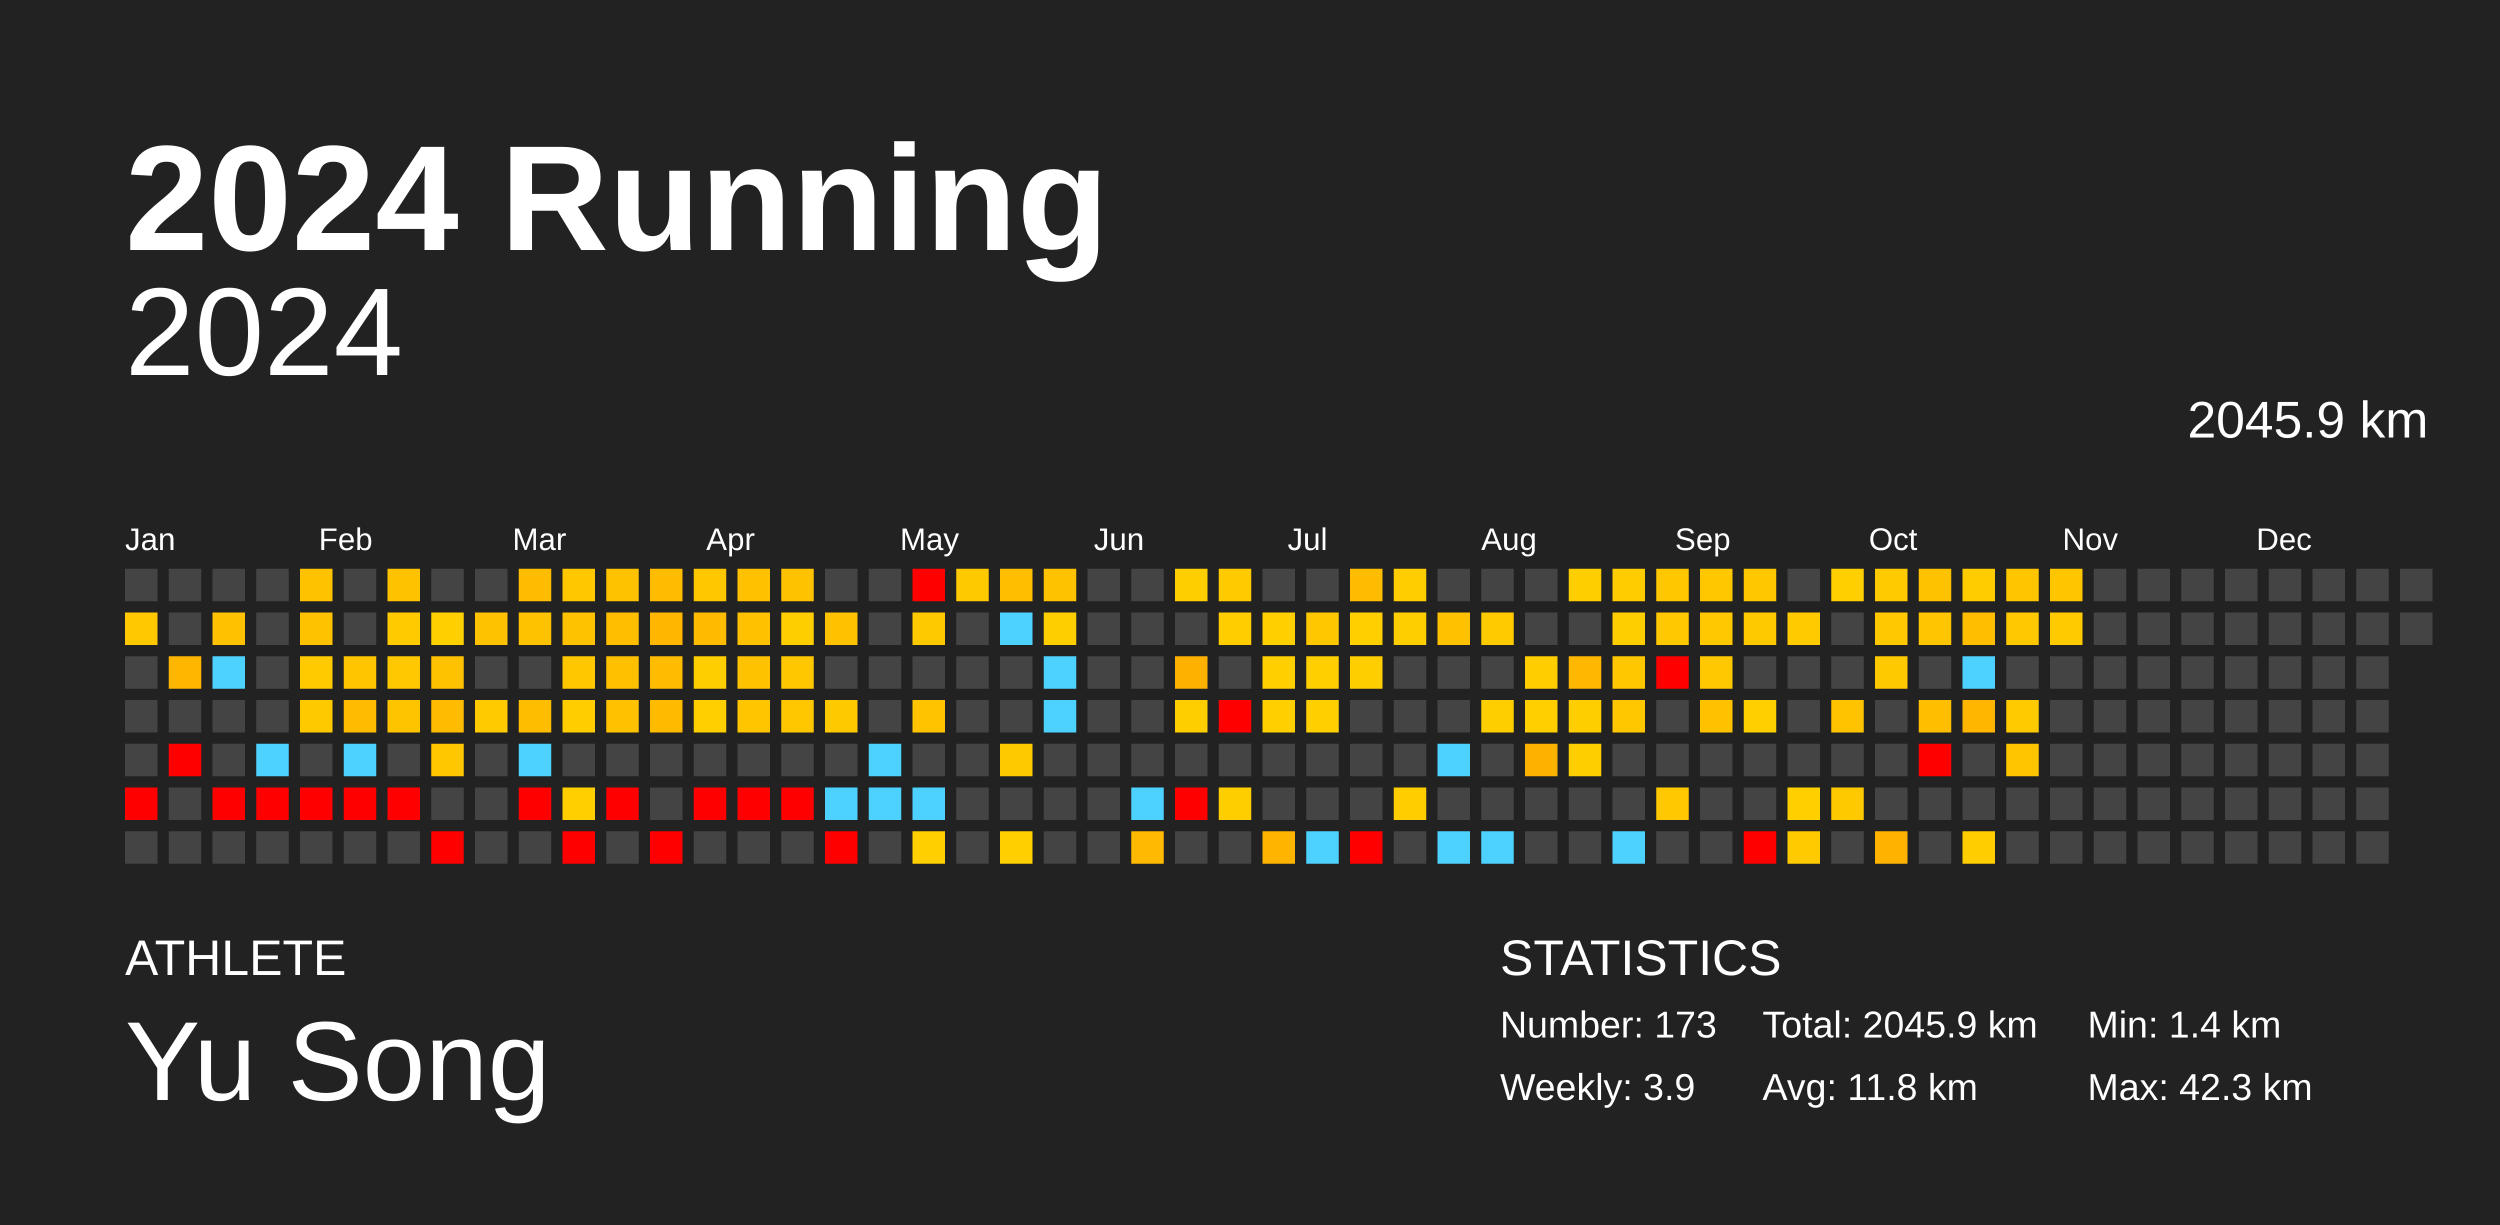
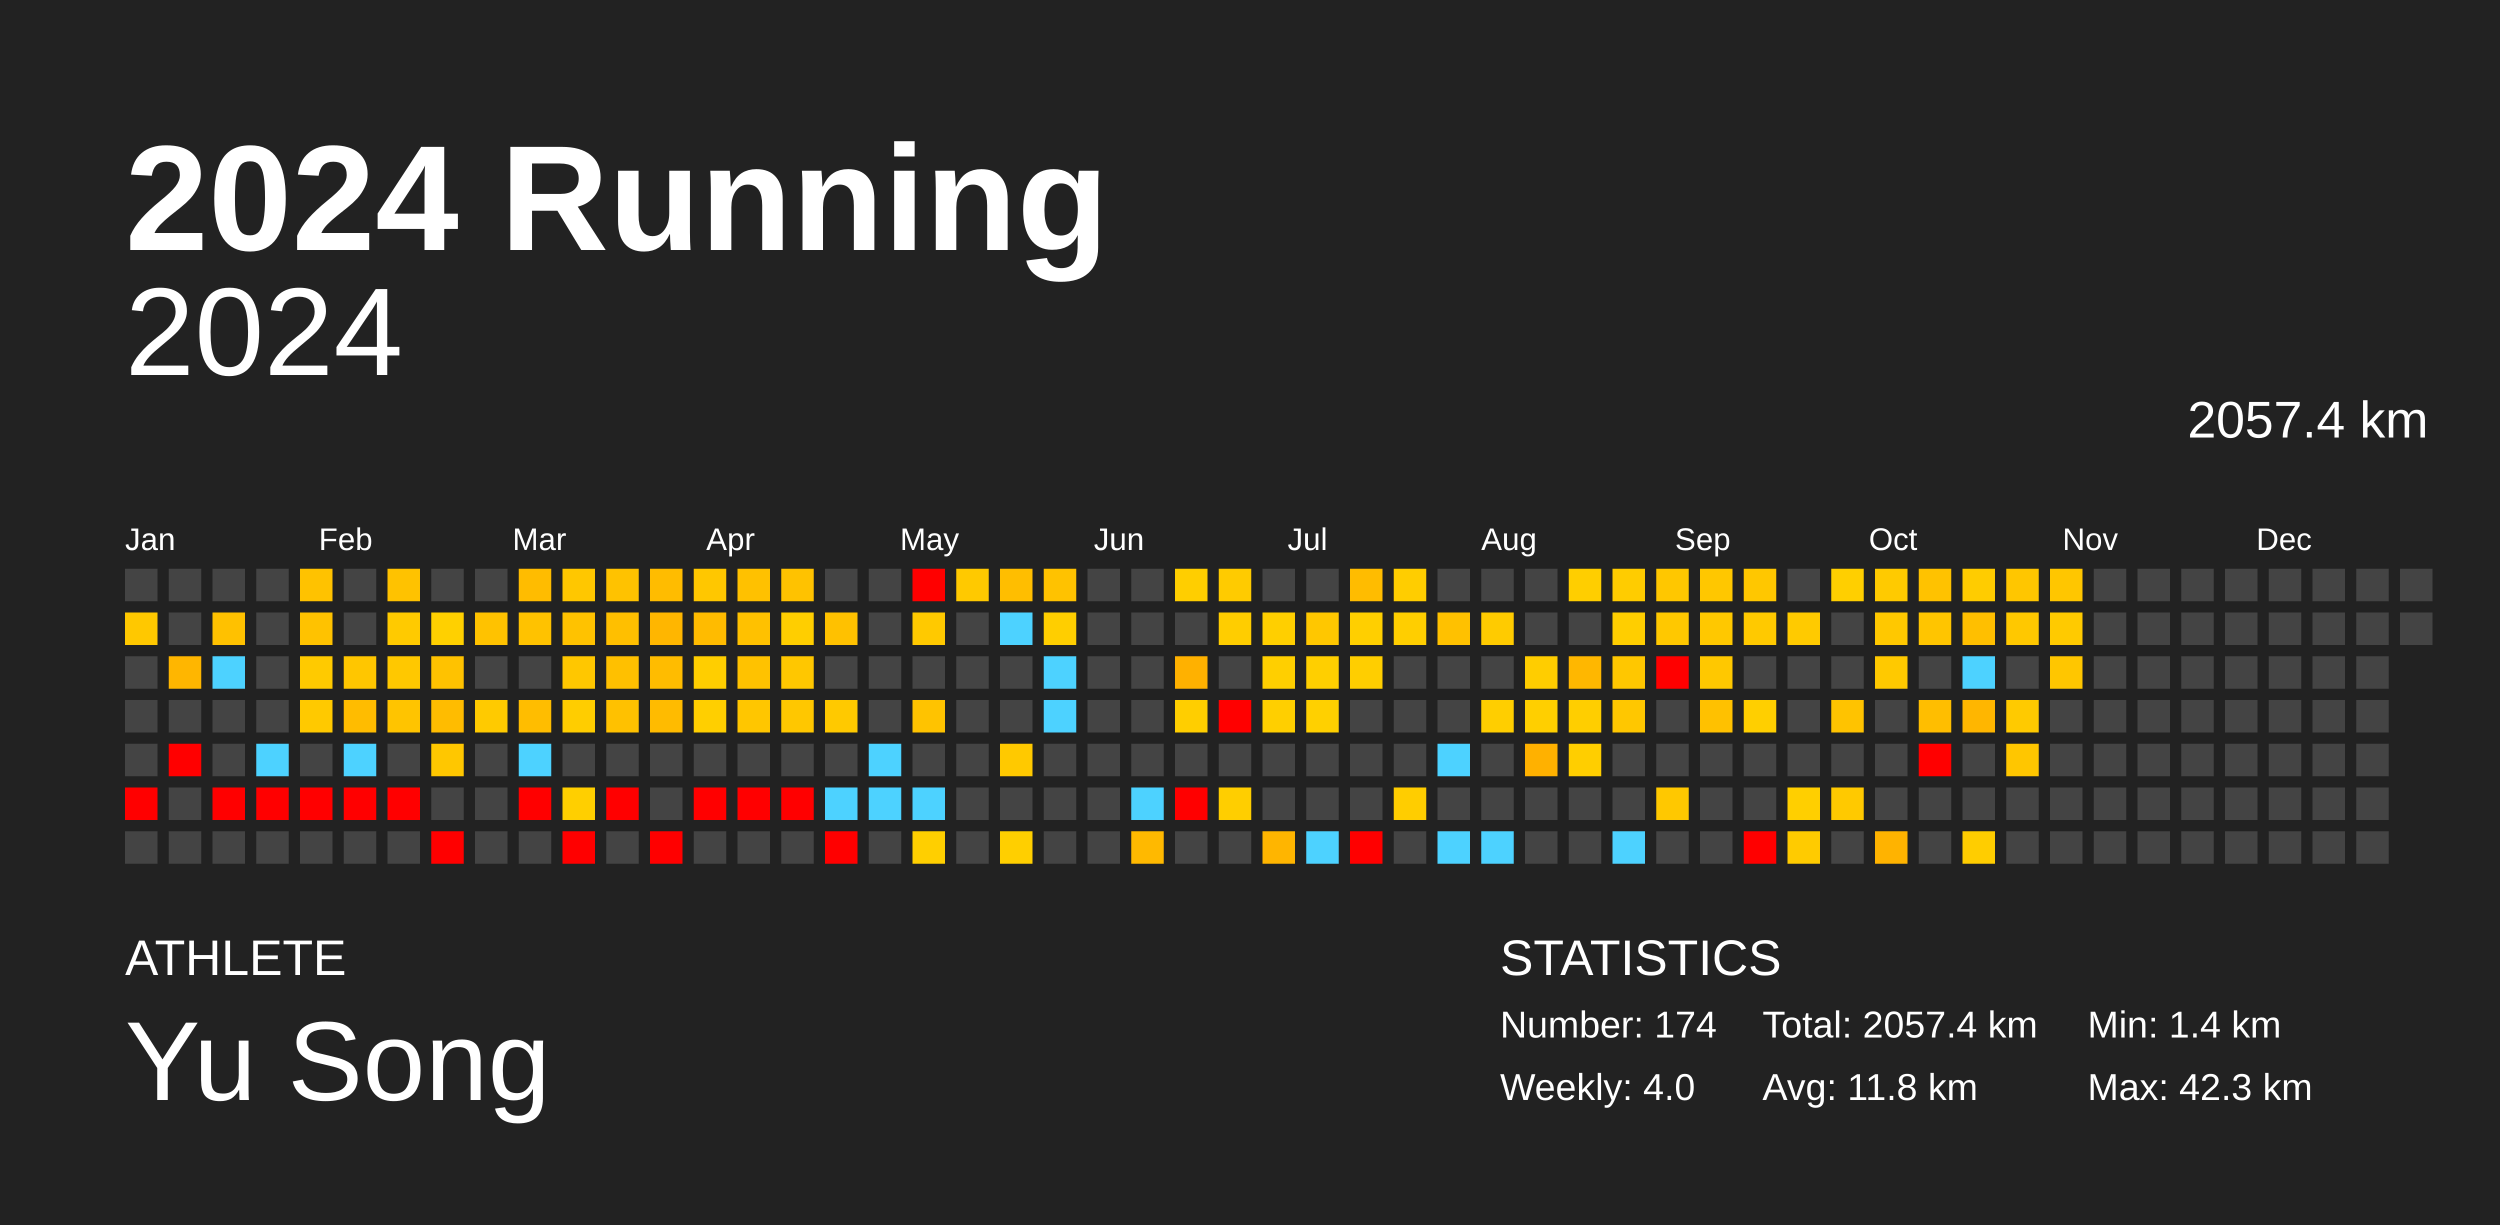
<svg xmlns="http://www.w3.org/2000/svg" baseProfile="full" height="98mm" version="1.1" viewBox="0,0,200,98" width="200mm">
  <defs />
  <rect fill="#222222" height="98" width="200" x="0" y="0" />
  <text fill="#FFFFFF" style="font-size:12px; font-family:Arial; font-weight:bold;" x="10" y="20">2024 Running</text>
  <text fill="#FFFFFF" style="font-size:4px; font-family:Arial" x="10" y="78">ATHLETE</text>
  <text fill="#FFFFFF" style="font-size:9px; font-family:Arial" x="10" y="88">Yu Song</text>
  <text fill="#FFFFFF" style="font-size:4px; font-family:Arial" x="120" y="78">STATISTICS</text>
-   <text fill="#FFFFFF" style="font-size:3px; font-family:Arial" x="120" y="83">Number: 173</text>
-   <text fill="#FFFFFF" style="font-size:3px; font-family:Arial" x="120" y="88">Weekly: 3.9</text>
-   <text fill="#FFFFFF" style="font-size:3px; font-family:Arial" x="141" y="83">Total: 2045.9 km</text>
+   <text fill="#FFFFFF" style="font-size:3px; font-family:Arial" x="120" y="83">Number: 174</text>
+   <text fill="#FFFFFF" style="font-size:3px; font-family:Arial" x="120" y="88">Weekly: 4.0</text>
+   <text fill="#FFFFFF" style="font-size:3px; font-family:Arial" x="141" y="83">Total: 2057.4 km</text>
  <text fill="#FFFFFF" style="font-size:3px; font-family:Arial" x="141" y="88">Avg: 11.8 km</text>
  <text fill="#FFFFFF" style="font-size:3px; font-family:Arial" x="167" y="83">Min: 1.4 km</text>
  <text fill="#FFFFFF" style="font-size:3px; font-family:Arial" x="167" y="88">Max: 42.3 km</text>
  <text alignment-baseline="hanging" fill="#FFFFFF" style="font-size:10.0px; font-family:Arial;" x="10" y="30">2024</text>
-   <text alignment-baseline="hanging" fill="#FFFFFF" style="font-size:4.125px; font-family:Arial;" x="175" y="35">2045.9 km</text>
+   <text alignment-baseline="hanging" fill="#FFFFFF" style="font-size:4.125px; font-family:Arial;" x="175" y="35">2057.4 km</text>
  <text fill="#FFFFFF" style="font-size:2.5px; font-family:Arial" x="10.0" y="44">Jan</text>
  <text fill="#FFFFFF" style="font-size:2.5px; font-family:Arial" x="25.5" y="44">Feb</text>
  <text fill="#FFFFFF" style="font-size:2.5px; font-family:Arial" x="41.0" y="44">Mar</text>
  <text fill="#FFFFFF" style="font-size:2.5px; font-family:Arial" x="56.5" y="44">Apr</text>
  <text fill="#FFFFFF" style="font-size:2.5px; font-family:Arial" x="72.0" y="44">May</text>
  <text fill="#FFFFFF" style="font-size:2.5px; font-family:Arial" x="87.5" y="44">Jun</text>
  <text fill="#FFFFFF" style="font-size:2.5px; font-family:Arial" x="103.0" y="44">Jul</text>
  <text fill="#FFFFFF" style="font-size:2.5px; font-family:Arial" x="118.5" y="44">Aug</text>
  <text fill="#FFFFFF" style="font-size:2.5px; font-family:Arial" x="134.0" y="44">Sep</text>
  <text fill="#FFFFFF" style="font-size:2.5px; font-family:Arial" x="149.5" y="44">Oct</text>
  <text fill="#FFFFFF" style="font-size:2.5px; font-family:Arial" x="165.0" y="44">Nov</text>
  <text fill="#FFFFFF" style="font-size:2.5px; font-family:Arial" x="180.5" y="44">Dec</text>
  <rect fill="#444444" height="2.6" width="2.6" x="10.0" y="45.5" />
  <rect fill="#ffc800" height="2.6" width="2.6" x="10.0" y="49.0" />
  <rect fill="#444444" height="2.6" width="2.6" x="10.0" y="52.5" />
  <rect fill="#444444" height="2.6" width="2.6" x="10.0" y="56.0" />
  <rect fill="#444444" height="2.6" width="2.6" x="10.0" y="59.5" />
  <rect fill="red" height="2.6" width="2.6" x="10.0" y="63.0" />
  <rect fill="#444444" height="2.6" width="2.6" x="10.0" y="66.5" />
  <rect fill="#444444" height="2.6" width="2.6" x="13.5" y="45.5" />
  <rect fill="#444444" height="2.6" width="2.6" x="13.5" y="49.0" />
  <rect fill="#ffb600" height="2.6" width="2.6" x="13.5" y="52.5" />
  <rect fill="#444444" height="2.6" width="2.6" x="13.5" y="56.0" />
  <rect fill="red" height="2.6" width="2.6" x="13.5" y="59.5" />
  <rect fill="#444444" height="2.6" width="2.6" x="13.5" y="63.0" />
  <rect fill="#444444" height="2.6" width="2.6" x="13.5" y="66.5" />
  <rect fill="#444444" height="2.6" width="2.6" x="17.0" y="45.5" />
  <rect fill="#ffc100" height="2.6" width="2.6" x="17.0" y="49.0" />
  <rect fill="#4dd2ff" height="2.6" width="2.6" x="17.0" y="52.5" />
  <rect fill="#444444" height="2.6" width="2.6" x="17.0" y="56.0" />
  <rect fill="#444444" height="2.6" width="2.6" x="17.0" y="59.5" />
  <rect fill="red" height="2.6" width="2.6" x="17.0" y="63.0" />
  <rect fill="#444444" height="2.6" width="2.6" x="17.0" y="66.5" />
  <rect fill="#444444" height="2.6" width="2.6" x="20.5" y="45.5" />
  <rect fill="#444444" height="2.6" width="2.6" x="20.5" y="49.0" />
  <rect fill="#444444" height="2.6" width="2.6" x="20.5" y="52.5" />
  <rect fill="#444444" height="2.6" width="2.6" x="20.5" y="56.0" />
  <rect fill="#4dd2ff" height="2.6" width="2.6" x="20.5" y="59.5" />
  <rect fill="red" height="2.6" width="2.6" x="20.5" y="63.0" />
  <rect fill="#444444" height="2.6" width="2.6" x="20.5" y="66.5" />
  <rect fill="#ffc200" height="2.6" width="2.6" x="24.0" y="45.5" />
  <rect fill="#ffc200" height="2.6" width="2.6" x="24.0" y="49.0" />
  <rect fill="#ffca00" height="2.6" width="2.6" x="24.0" y="52.5" />
  <rect fill="#ffc900" height="2.6" width="2.6" x="24.0" y="56.0" />
  <rect fill="#444444" height="2.6" width="2.6" x="24.0" y="59.5" />
  <rect fill="red" height="2.6" width="2.6" x="24.0" y="63.0" />
  <rect fill="#444444" height="2.6" width="2.6" x="24.0" y="66.5" />
  <rect fill="#444444" height="2.6" width="2.6" x="27.5" y="45.5" />
  <rect fill="#444444" height="2.6" width="2.6" x="27.5" y="49.0" />
  <rect fill="#ffc600" height="2.6" width="2.6" x="27.5" y="52.5" />
  <rect fill="#ffbc00" height="2.6" width="2.6" x="27.5" y="56.0" />
  <rect fill="#4dd2ff" height="2.6" width="2.6" x="27.5" y="59.5" />
  <rect fill="red" height="2.6" width="2.6" x="27.5" y="63.0" />
  <rect fill="#444444" height="2.6" width="2.6" x="27.5" y="66.5" />
  <rect fill="#ffc200" height="2.6" width="2.6" x="31.0" y="45.5" />
  <rect fill="#ffca00" height="2.6" width="2.6" x="31.0" y="49.0" />
  <rect fill="#ffc800" height="2.6" width="2.6" x="31.0" y="52.5" />
  <rect fill="#ffc400" height="2.6" width="2.6" x="31.0" y="56.0" />
  <rect fill="#444444" height="2.6" width="2.6" x="31.0" y="59.5" />
  <rect fill="red" height="2.6" width="2.6" x="31.0" y="63.0" />
  <rect fill="#444444" height="2.6" width="2.6" x="31.0" y="66.5" />
  <rect fill="#444444" height="2.6" width="2.6" x="34.5" y="45.5" />
  <rect fill="#ffd000" height="2.6" width="2.6" x="34.5" y="49.0" />
  <rect fill="#ffc200" height="2.6" width="2.6" x="34.5" y="52.5" />
  <rect fill="#ffbc00" height="2.6" width="2.6" x="34.5" y="56.0" />
  <rect fill="#ffc700" height="2.6" width="2.6" x="34.5" y="59.5" />
  <rect fill="#444444" height="2.6" width="2.6" x="34.5" y="63.0" />
  <rect fill="red" height="2.6" width="2.6" x="34.5" y="66.5" />
  <rect fill="#444444" height="2.6" width="2.6" x="38.0" y="45.5" />
  <rect fill="#ffc200" height="2.6" width="2.6" x="38.0" y="49.0" />
  <rect fill="#444444" height="2.6" width="2.6" x="38.0" y="52.5" />
  <rect fill="#ffca00" height="2.6" width="2.6" x="38.0" y="56.0" />
  <rect fill="#444444" height="2.6" width="2.6" x="38.0" y="59.5" />
  <rect fill="#444444" height="2.6" width="2.6" x="38.0" y="63.0" />
  <rect fill="#444444" height="2.6" width="2.6" x="38.0" y="66.5" />
  <rect fill="#ffbc00" height="2.6" width="2.6" x="41.5" y="45.5" />
  <rect fill="#ffc200" height="2.6" width="2.6" x="41.5" y="49.0" />
  <rect fill="#444444" height="2.6" width="2.6" x="41.5" y="52.5" />
  <rect fill="#ffbd00" height="2.6" width="2.6" x="41.5" y="56.0" />
  <rect fill="#4dd2ff" height="2.6" width="2.6" x="41.5" y="59.5" />
  <rect fill="red" height="2.6" width="2.6" x="41.5" y="63.0" />
  <rect fill="#444444" height="2.6" width="2.6" x="41.5" y="66.5" />
  <rect fill="#ffc700" height="2.6" width="2.6" x="45.0" y="45.5" />
  <rect fill="#ffc200" height="2.6" width="2.6" x="45.0" y="49.0" />
  <rect fill="#ffc700" height="2.6" width="2.6" x="45.0" y="52.5" />
  <rect fill="#ffcd00" height="2.6" width="2.6" x="45.0" y="56.0" />
  <rect fill="#444444" height="2.6" width="2.6" x="45.0" y="59.5" />
  <rect fill="#ffcf00" height="2.6" width="2.6" x="45.0" y="63.0" />
  <rect fill="red" height="2.6" width="2.6" x="45.0" y="66.5" />
  <rect fill="#ffc200" height="2.6" width="2.6" x="48.5" y="45.5" />
  <rect fill="#ffbf00" height="2.6" width="2.6" x="48.5" y="49.0" />
  <rect fill="#ffc000" height="2.6" width="2.6" x="48.5" y="52.5" />
  <rect fill="#ffc100" height="2.6" width="2.6" x="48.5" y="56.0" />
  <rect fill="#444444" height="2.6" width="2.6" x="48.5" y="59.5" />
  <rect fill="red" height="2.6" width="2.6" x="48.5" y="63.0" />
  <rect fill="#444444" height="2.6" width="2.6" x="48.5" y="66.5" />
  <rect fill="#ffbc00" height="2.6" width="2.6" x="52.0" y="45.5" />
  <rect fill="#ffb600" height="2.6" width="2.6" x="52.0" y="49.0" />
  <rect fill="#ffbc00" height="2.6" width="2.6" x="52.0" y="52.5" />
  <rect fill="#ffbb00" height="2.6" width="2.6" x="52.0" y="56.0" />
  <rect fill="#444444" height="2.6" width="2.6" x="52.0" y="59.5" />
  <rect fill="#444444" height="2.6" width="2.6" x="52.0" y="63.0" />
  <rect fill="red" height="2.6" width="2.6" x="52.0" y="66.5" />
  <rect fill="#ffc700" height="2.6" width="2.6" x="55.5" y="45.5" />
  <rect fill="#ffbb00" height="2.6" width="2.6" x="55.5" y="49.0" />
  <rect fill="#ffce00" height="2.6" width="2.6" x="55.5" y="52.5" />
  <rect fill="#ffcf00" height="2.6" width="2.6" x="55.5" y="56.0" />
  <rect fill="#444444" height="2.6" width="2.6" x="55.5" y="59.5" />
  <rect fill="red" height="2.6" width="2.6" x="55.5" y="63.0" />
  <rect fill="#444444" height="2.6" width="2.6" x="55.5" y="66.5" />
  <rect fill="#ffc100" height="2.6" width="2.6" x="59.0" y="45.5" />
  <rect fill="#ffc100" height="2.6" width="2.6" x="59.0" y="49.0" />
  <rect fill="#ffc200" height="2.6" width="2.6" x="59.0" y="52.5" />
  <rect fill="#ffc600" height="2.6" width="2.6" x="59.0" y="56.0" />
  <rect fill="#444444" height="2.6" width="2.6" x="59.0" y="59.5" />
  <rect fill="red" height="2.6" width="2.6" x="59.0" y="63.0" />
  <rect fill="#444444" height="2.6" width="2.6" x="59.0" y="66.5" />
  <rect fill="#ffc200" height="2.6" width="2.6" x="62.5" y="45.5" />
  <rect fill="#ffce00" height="2.6" width="2.6" x="62.5" y="49.0" />
  <rect fill="#ffc700" height="2.6" width="2.6" x="62.5" y="52.5" />
  <rect fill="#ffc700" height="2.6" width="2.6" x="62.5" y="56.0" />
  <rect fill="#444444" height="2.6" width="2.6" x="62.5" y="59.5" />
  <rect fill="red" height="2.6" width="2.6" x="62.5" y="63.0" />
  <rect fill="#444444" height="2.6" width="2.6" x="62.5" y="66.5" />
  <rect fill="#444444" height="2.6" width="2.6" x="66.0" y="45.5" />
  <rect fill="#ffc100" height="2.6" width="2.6" x="66.0" y="49.0" />
  <rect fill="#444444" height="2.6" width="2.6" x="66.0" y="52.5" />
  <rect fill="#ffc900" height="2.6" width="2.6" x="66.0" y="56.0" />
  <rect fill="#444444" height="2.6" width="2.6" x="66.0" y="59.5" />
  <rect fill="#4dd2ff" height="2.6" width="2.6" x="66.0" y="63.0" />
  <rect fill="red" height="2.6" width="2.6" x="66.0" y="66.5" />
  <rect fill="#444444" height="2.6" width="2.6" x="69.5" y="45.5" />
  <rect fill="#444444" height="2.6" width="2.6" x="69.5" y="49.0" />
  <rect fill="#444444" height="2.6" width="2.6" x="69.5" y="52.5" />
  <rect fill="#444444" height="2.6" width="2.6" x="69.5" y="56.0" />
  <rect fill="#4dd2ff" height="2.6" width="2.6" x="69.5" y="59.5" />
  <rect fill="#4dd2ff" height="2.6" width="2.6" x="69.5" y="63.0" />
  <rect fill="#444444" height="2.6" width="2.6" x="69.5" y="66.5" />
  <rect fill="red" height="2.6" width="2.6" x="73.0" y="45.5" />
  <rect fill="#ffc900" height="2.6" width="2.6" x="73.0" y="49.0" />
  <rect fill="#444444" height="2.6" width="2.6" x="73.0" y="52.5" />
  <rect fill="#ffc300" height="2.6" width="2.6" x="73.0" y="56.0" />
  <rect fill="#444444" height="2.6" width="2.6" x="73.0" y="59.5" />
  <rect fill="#4dd2ff" height="2.6" width="2.6" x="73.0" y="63.0" />
  <rect fill="#ffcf00" height="2.6" width="2.6" x="73.0" y="66.5" />
  <rect fill="#ffc900" height="2.6" width="2.6" x="76.5" y="45.5" />
  <rect fill="#444444" height="2.6" width="2.6" x="76.5" y="49.0" />
  <rect fill="#444444" height="2.6" width="2.6" x="76.5" y="52.5" />
  <rect fill="#444444" height="2.6" width="2.6" x="76.5" y="56.0" />
  <rect fill="#444444" height="2.6" width="2.6" x="76.5" y="59.5" />
  <rect fill="#444444" height="2.6" width="2.6" x="76.5" y="63.0" />
  <rect fill="#444444" height="2.6" width="2.6" x="76.5" y="66.5" />
  <rect fill="#ffbe00" height="2.6" width="2.6" x="80.0" y="45.5" />
  <rect fill="#4dd2ff" height="2.6" width="2.6" x="80.0" y="49.0" />
  <rect fill="#444444" height="2.6" width="2.6" x="80.0" y="52.5" />
  <rect fill="#444444" height="2.6" width="2.6" x="80.0" y="56.0" />
  <rect fill="#ffc900" height="2.6" width="2.6" x="80.0" y="59.5" />
  <rect fill="#444444" height="2.6" width="2.6" x="80.0" y="63.0" />
  <rect fill="#ffcf00" height="2.6" width="2.6" x="80.0" y="66.5" />
  <rect fill="#ffc200" height="2.6" width="2.6" x="83.5" y="45.5" />
  <rect fill="#ffce00" height="2.6" width="2.6" x="83.5" y="49.0" />
  <rect fill="#4dd2ff" height="2.6" width="2.6" x="83.5" y="52.5" />
  <rect fill="#4dd2ff" height="2.6" width="2.6" x="83.5" y="56.0" />
  <rect fill="#444444" height="2.6" width="2.6" x="83.5" y="59.5" />
  <rect fill="#444444" height="2.6" width="2.6" x="83.5" y="63.0" />
  <rect fill="#444444" height="2.6" width="2.6" x="83.5" y="66.5" />
  <rect fill="#444444" height="2.6" width="2.6" x="87.0" y="45.5" />
  <rect fill="#444444" height="2.6" width="2.6" x="87.0" y="49.0" />
  <rect fill="#444444" height="2.6" width="2.6" x="87.0" y="52.5" />
  <rect fill="#444444" height="2.6" width="2.6" x="87.0" y="56.0" />
  <rect fill="#444444" height="2.6" width="2.6" x="87.0" y="59.5" />
  <rect fill="#444444" height="2.6" width="2.6" x="87.0" y="63.0" />
  <rect fill="#444444" height="2.6" width="2.6" x="87.0" y="66.5" />
  <rect fill="#444444" height="2.6" width="2.6" x="90.5" y="45.5" />
  <rect fill="#444444" height="2.6" width="2.6" x="90.5" y="49.0" />
  <rect fill="#444444" height="2.6" width="2.6" x="90.5" y="52.5" />
  <rect fill="#444444" height="2.6" width="2.6" x="90.5" y="56.0" />
  <rect fill="#444444" height="2.6" width="2.6" x="90.5" y="59.5" />
  <rect fill="#4dd2ff" height="2.6" width="2.6" x="90.5" y="63.0" />
  <rect fill="#ffb900" height="2.6" width="2.6" x="90.5" y="66.5" />
  <rect fill="#ffce00" height="2.6" width="2.6" x="94.0" y="45.5" />
  <rect fill="#444444" height="2.6" width="2.6" x="94.0" y="49.0" />
  <rect fill="#ffb100" height="2.6" width="2.6" x="94.0" y="52.5" />
  <rect fill="#ffce00" height="2.6" width="2.6" x="94.0" y="56.0" />
  <rect fill="#444444" height="2.6" width="2.6" x="94.0" y="59.5" />
  <rect fill="red" height="2.6" width="2.6" x="94.0" y="63.0" />
  <rect fill="#444444" height="2.6" width="2.6" x="94.0" y="66.5" />
  <rect fill="#ffcb00" height="2.6" width="2.6" x="97.5" y="45.5" />
  <rect fill="#ffcd00" height="2.6" width="2.6" x="97.5" y="49.0" />
  <rect fill="#444444" height="2.6" width="2.6" x="97.5" y="52.5" />
  <rect fill="red" height="2.6" width="2.6" x="97.5" y="56.0" />
  <rect fill="#444444" height="2.6" width="2.6" x="97.5" y="59.5" />
  <rect fill="#ffce00" height="2.6" width="2.6" x="97.5" y="63.0" />
  <rect fill="#444444" height="2.6" width="2.6" x="97.5" y="66.5" />
  <rect fill="#444444" height="2.6" width="2.6" x="101.0" y="45.5" />
  <rect fill="#ffcf00" height="2.6" width="2.6" x="101.0" y="49.0" />
  <rect fill="#ffcf00" height="2.6" width="2.6" x="101.0" y="52.5" />
  <rect fill="#ffcf00" height="2.6" width="2.6" x="101.0" y="56.0" />
  <rect fill="#444444" height="2.6" width="2.6" x="101.0" y="59.5" />
  <rect fill="#444444" height="2.6" width="2.6" x="101.0" y="63.0" />
  <rect fill="#ffb500" height="2.6" width="2.6" x="101.0" y="66.5" />
  <rect fill="#444444" height="2.6" width="2.6" x="104.5" y="45.5" />
  <rect fill="#ffc700" height="2.6" width="2.6" x="104.5" y="49.0" />
  <rect fill="#ffcf00" height="2.6" width="2.6" x="104.5" y="52.5" />
  <rect fill="#ffd000" height="2.6" width="2.6" x="104.5" y="56.0" />
  <rect fill="#444444" height="2.6" width="2.6" x="104.5" y="59.5" />
  <rect fill="#444444" height="2.6" width="2.6" x="104.5" y="63.0" />
  <rect fill="#4dd2ff" height="2.6" width="2.6" x="104.5" y="66.5" />
  <rect fill="#ffbc00" height="2.6" width="2.6" x="108.0" y="45.5" />
  <rect fill="#ffcf00" height="2.6" width="2.6" x="108.0" y="49.0" />
  <rect fill="#ffce00" height="2.6" width="2.6" x="108.0" y="52.5" />
  <rect fill="#444444" height="2.6" width="2.6" x="108.0" y="56.0" />
  <rect fill="#444444" height="2.6" width="2.6" x="108.0" y="59.5" />
  <rect fill="#444444" height="2.6" width="2.6" x="108.0" y="63.0" />
  <rect fill="red" height="2.6" width="2.6" x="108.0" y="66.5" />
  <rect fill="#ffcd00" height="2.6" width="2.6" x="111.5" y="45.5" />
  <rect fill="#ffce00" height="2.6" width="2.6" x="111.5" y="49.0" />
  <rect fill="#444444" height="2.6" width="2.6" x="111.5" y="52.5" />
  <rect fill="#444444" height="2.6" width="2.6" x="111.5" y="56.0" />
  <rect fill="#444444" height="2.6" width="2.6" x="111.5" y="59.5" />
  <rect fill="#ffcd00" height="2.6" width="2.6" x="111.5" y="63.0" />
  <rect fill="#444444" height="2.6" width="2.6" x="111.5" y="66.5" />
  <rect fill="#444444" height="2.6" width="2.6" x="115.0" y="45.5" />
  <rect fill="#ffc100" height="2.6" width="2.6" x="115.0" y="49.0" />
  <rect fill="#444444" height="2.6" width="2.6" x="115.0" y="52.5" />
  <rect fill="#444444" height="2.6" width="2.6" x="115.0" y="56.0" />
  <rect fill="#4dd2ff" height="2.6" width="2.6" x="115.0" y="59.5" />
  <rect fill="#444444" height="2.6" width="2.6" x="115.0" y="63.0" />
  <rect fill="#4dd2ff" height="2.6" width="2.6" x="115.0" y="66.5" />
  <rect fill="#444444" height="2.6" width="2.6" x="118.5" y="45.5" />
  <rect fill="#ffcb00" height="2.6" width="2.6" x="118.5" y="49.0" />
  <rect fill="#444444" height="2.6" width="2.6" x="118.5" y="52.5" />
  <rect fill="#ffce00" height="2.6" width="2.6" x="118.5" y="56.0" />
  <rect fill="#444444" height="2.6" width="2.6" x="118.5" y="59.5" />
  <rect fill="#444444" height="2.6" width="2.6" x="118.5" y="63.0" />
  <rect fill="#4dd2ff" height="2.6" width="2.6" x="118.5" y="66.5" />
  <rect fill="#444444" height="2.6" width="2.6" x="122.0" y="45.5" />
  <rect fill="#444444" height="2.6" width="2.6" x="122.0" y="49.0" />
  <rect fill="#ffcd00" height="2.6" width="2.6" x="122.0" y="52.5" />
  <rect fill="#ffcf00" height="2.6" width="2.6" x="122.0" y="56.0" />
  <rect fill="#ffb100" height="2.6" width="2.6" x="122.0" y="59.5" />
  <rect fill="#444444" height="2.6" width="2.6" x="122.0" y="63.0" />
  <rect fill="#444444" height="2.6" width="2.6" x="122.0" y="66.5" />
  <rect fill="#ffce00" height="2.6" width="2.6" x="125.5" y="45.5" />
  <rect fill="#444444" height="2.6" width="2.6" x="125.5" y="49.0" />
  <rect fill="#ffb700" height="2.6" width="2.6" x="125.5" y="52.5" />
  <rect fill="#ffce00" height="2.6" width="2.6" x="125.5" y="56.0" />
  <rect fill="#ffce00" height="2.6" width="2.6" x="125.5" y="59.5" />
  <rect fill="#444444" height="2.6" width="2.6" x="125.5" y="63.0" />
  <rect fill="#444444" height="2.6" width="2.6" x="125.5" y="66.5" />
  <rect fill="#ffcc00" height="2.6" width="2.6" x="129.0" y="45.5" />
  <rect fill="#ffce00" height="2.6" width="2.6" x="129.0" y="49.0" />
  <rect fill="#ffc700" height="2.6" width="2.6" x="129.0" y="52.5" />
  <rect fill="#ffc700" height="2.6" width="2.6" x="129.0" y="56.0" />
  <rect fill="#444444" height="2.6" width="2.6" x="129.0" y="59.5" />
  <rect fill="#444444" height="2.6" width="2.6" x="129.0" y="63.0" />
  <rect fill="#4dd2ff" height="2.6" width="2.6" x="129.0" y="66.5" />
  <rect fill="#ffc700" height="2.6" width="2.6" x="132.5" y="45.5" />
  <rect fill="#ffc800" height="2.6" width="2.6" x="132.5" y="49.0" />
  <rect fill="red" height="2.6" width="2.6" x="132.5" y="52.5" />
  <rect fill="#444444" height="2.6" width="2.6" x="132.5" y="56.0" />
  <rect fill="#444444" height="2.6" width="2.6" x="132.5" y="59.5" />
  <rect fill="#ffc800" height="2.6" width="2.6" x="132.5" y="63.0" />
  <rect fill="#444444" height="2.6" width="2.6" x="132.5" y="66.5" />
  <rect fill="#ffc700" height="2.6" width="2.6" x="136.0" y="45.5" />
  <rect fill="#ffc800" height="2.6" width="2.6" x="136.0" y="49.0" />
  <rect fill="#ffc800" height="2.6" width="2.6" x="136.0" y="52.5" />
  <rect fill="#ffc100" height="2.6" width="2.6" x="136.0" y="56.0" />
  <rect fill="#444444" height="2.6" width="2.6" x="136.0" y="59.5" />
  <rect fill="#444444" height="2.6" width="2.6" x="136.0" y="63.0" />
  <rect fill="#444444" height="2.6" width="2.6" x="136.0" y="66.5" />
  <rect fill="#ffc700" height="2.6" width="2.6" x="139.5" y="45.5" />
  <rect fill="#ffc900" height="2.6" width="2.6" x="139.5" y="49.0" />
  <rect fill="#444444" height="2.6" width="2.6" x="139.5" y="52.5" />
  <rect fill="#ffcf00" height="2.6" width="2.6" x="139.5" y="56.0" />
  <rect fill="#444444" height="2.6" width="2.6" x="139.5" y="59.5" />
  <rect fill="#444444" height="2.6" width="2.6" x="139.5" y="63.0" />
  <rect fill="red" height="2.6" width="2.6" x="139.5" y="66.5" />
  <rect fill="#444444" height="2.6" width="2.6" x="143.0" y="45.5" />
  <rect fill="#ffca00" height="2.6" width="2.6" x="143.0" y="49.0" />
  <rect fill="#444444" height="2.6" width="2.6" x="143.0" y="52.5" />
  <rect fill="#444444" height="2.6" width="2.6" x="143.0" y="56.0" />
  <rect fill="#444444" height="2.6" width="2.6" x="143.0" y="59.5" />
  <rect fill="#ffcf00" height="2.6" width="2.6" x="143.0" y="63.0" />
  <rect fill="#ffcb00" height="2.6" width="2.6" x="143.0" y="66.5" />
  <rect fill="#ffcf00" height="2.6" width="2.6" x="146.5" y="45.5" />
  <rect fill="#444444" height="2.6" width="2.6" x="146.5" y="49.0" />
  <rect fill="#444444" height="2.6" width="2.6" x="146.5" y="52.5" />
  <rect fill="#ffc300" height="2.6" width="2.6" x="146.5" y="56.0" />
  <rect fill="#444444" height="2.6" width="2.6" x="146.5" y="59.5" />
  <rect fill="#ffc900" height="2.6" width="2.6" x="146.5" y="63.0" />
  <rect fill="#444444" height="2.6" width="2.6" x="146.5" y="66.5" />
  <rect fill="#ffca00" height="2.6" width="2.6" x="150.0" y="45.5" />
  <rect fill="#ffc800" height="2.6" width="2.6" x="150.0" y="49.0" />
  <rect fill="#ffc900" height="2.6" width="2.6" x="150.0" y="52.5" />
  <rect fill="#444444" height="2.6" width="2.6" x="150.0" y="56.0" />
  <rect fill="#444444" height="2.6" width="2.6" x="150.0" y="59.5" />
  <rect fill="#444444" height="2.6" width="2.6" x="150.0" y="63.0" />
  <rect fill="#ffb300" height="2.6" width="2.6" x="150.0" y="66.5" />
  <rect fill="#ffc200" height="2.6" width="2.6" x="153.5" y="45.5" />
  <rect fill="#ffc500" height="2.6" width="2.6" x="153.5" y="49.0" />
  <rect fill="#444444" height="2.6" width="2.6" x="153.5" y="52.5" />
  <rect fill="#ffbe00" height="2.6" width="2.6" x="153.5" y="56.0" />
  <rect fill="red" height="2.6" width="2.6" x="153.5" y="59.5" />
  <rect fill="#444444" height="2.6" width="2.6" x="153.5" y="63.0" />
  <rect fill="#444444" height="2.6" width="2.6" x="153.5" y="66.5" />
  <rect fill="#ffcc00" height="2.6" width="2.6" x="157.0" y="45.5" />
  <rect fill="#ffbf00" height="2.6" width="2.6" x="157.0" y="49.0" />
  <rect fill="#4dd2ff" height="2.6" width="2.6" x="157.0" y="52.5" />
  <rect fill="#ffb600" height="2.6" width="2.6" x="157.0" y="56.0" />
  <rect fill="#444444" height="2.6" width="2.6" x="157.0" y="59.5" />
  <rect fill="#444444" height="2.6" width="2.6" x="157.0" y="63.0" />
  <rect fill="#ffcd00" height="2.6" width="2.6" x="157.0" y="66.5" />
  <rect fill="#ffc600" height="2.6" width="2.6" x="160.5" y="45.5" />
  <rect fill="#ffc800" height="2.6" width="2.6" x="160.5" y="49.0" />
  <rect fill="#444444" height="2.6" width="2.6" x="160.5" y="52.5" />
  <rect fill="#ffca00" height="2.6" width="2.6" x="160.5" y="56.0" />
  <rect fill="#ffc600" height="2.6" width="2.6" x="160.5" y="59.5" />
  <rect fill="#444444" height="2.6" width="2.6" x="160.5" y="63.0" />
  <rect fill="#444444" height="2.6" width="2.6" x="160.5" y="66.5" />
  <rect fill="#ffc600" height="2.6" width="2.6" x="164.0" y="45.5" />
  <rect fill="#ffca00" height="2.6" width="2.6" x="164.0" y="49.0" />
-   <rect fill="#444444" height="2.6" width="2.6" x="164.0" y="52.5" />
+   <rect fill="#ffc600" height="2.6" width="2.6" x="164.0" y="52.5" />
  <rect fill="#444444" height="2.6" width="2.6" x="164.0" y="56.0" />
  <rect fill="#444444" height="2.6" width="2.6" x="164.0" y="59.5" />
  <rect fill="#444444" height="2.6" width="2.6" x="164.0" y="63.0" />
  <rect fill="#444444" height="2.6" width="2.6" x="164.0" y="66.5" />
  <rect fill="#444444" height="2.6" width="2.6" x="167.5" y="45.5" />
  <rect fill="#444444" height="2.6" width="2.6" x="167.5" y="49.0" />
  <rect fill="#444444" height="2.6" width="2.6" x="167.5" y="52.5" />
  <rect fill="#444444" height="2.6" width="2.6" x="167.5" y="56.0" />
  <rect fill="#444444" height="2.6" width="2.6" x="167.5" y="59.5" />
  <rect fill="#444444" height="2.6" width="2.6" x="167.5" y="63.0" />
  <rect fill="#444444" height="2.6" width="2.6" x="167.5" y="66.5" />
  <rect fill="#444444" height="2.6" width="2.6" x="171.0" y="45.5" />
  <rect fill="#444444" height="2.6" width="2.6" x="171.0" y="49.0" />
  <rect fill="#444444" height="2.6" width="2.6" x="171.0" y="52.5" />
  <rect fill="#444444" height="2.6" width="2.6" x="171.0" y="56.0" />
  <rect fill="#444444" height="2.6" width="2.6" x="171.0" y="59.5" />
  <rect fill="#444444" height="2.6" width="2.6" x="171.0" y="63.0" />
  <rect fill="#444444" height="2.6" width="2.6" x="171.0" y="66.5" />
  <rect fill="#444444" height="2.6" width="2.6" x="174.5" y="45.5" />
  <rect fill="#444444" height="2.6" width="2.6" x="174.5" y="49.0" />
  <rect fill="#444444" height="2.6" width="2.6" x="174.5" y="52.5" />
  <rect fill="#444444" height="2.6" width="2.6" x="174.5" y="56.0" />
  <rect fill="#444444" height="2.6" width="2.6" x="174.5" y="59.5" />
  <rect fill="#444444" height="2.6" width="2.6" x="174.5" y="63.0" />
  <rect fill="#444444" height="2.6" width="2.6" x="174.5" y="66.5" />
  <rect fill="#444444" height="2.6" width="2.6" x="178.0" y="45.5" />
  <rect fill="#444444" height="2.6" width="2.6" x="178.0" y="49.0" />
  <rect fill="#444444" height="2.6" width="2.6" x="178.0" y="52.5" />
  <rect fill="#444444" height="2.6" width="2.6" x="178.0" y="56.0" />
  <rect fill="#444444" height="2.6" width="2.6" x="178.0" y="59.5" />
  <rect fill="#444444" height="2.6" width="2.6" x="178.0" y="63.0" />
  <rect fill="#444444" height="2.6" width="2.6" x="178.0" y="66.5" />
  <rect fill="#444444" height="2.6" width="2.6" x="181.5" y="45.5" />
  <rect fill="#444444" height="2.6" width="2.6" x="181.5" y="49.0" />
  <rect fill="#444444" height="2.6" width="2.6" x="181.5" y="52.5" />
  <rect fill="#444444" height="2.6" width="2.6" x="181.5" y="56.0" />
  <rect fill="#444444" height="2.6" width="2.6" x="181.5" y="59.5" />
  <rect fill="#444444" height="2.6" width="2.6" x="181.5" y="63.0" />
  <rect fill="#444444" height="2.6" width="2.6" x="181.5" y="66.5" />
  <rect fill="#444444" height="2.6" width="2.6" x="185.0" y="45.5" />
  <rect fill="#444444" height="2.6" width="2.6" x="185.0" y="49.0" />
  <rect fill="#444444" height="2.6" width="2.6" x="185.0" y="52.5" />
  <rect fill="#444444" height="2.6" width="2.6" x="185.0" y="56.0" />
  <rect fill="#444444" height="2.6" width="2.6" x="185.0" y="59.5" />
  <rect fill="#444444" height="2.6" width="2.6" x="185.0" y="63.0" />
  <rect fill="#444444" height="2.6" width="2.6" x="185.0" y="66.5" />
  <rect fill="#444444" height="2.6" width="2.6" x="188.5" y="45.5" />
  <rect fill="#444444" height="2.6" width="2.6" x="188.5" y="49.0" />
  <rect fill="#444444" height="2.6" width="2.6" x="188.5" y="52.5" />
  <rect fill="#444444" height="2.6" width="2.6" x="188.5" y="56.0" />
  <rect fill="#444444" height="2.6" width="2.6" x="188.5" y="59.5" />
  <rect fill="#444444" height="2.6" width="2.6" x="188.5" y="63.0" />
  <rect fill="#444444" height="2.6" width="2.6" x="188.5" y="66.5" />
  <rect fill="#444444" height="2.6" width="2.6" x="192.0" y="45.5" />
  <rect fill="#444444" height="2.6" width="2.6" x="192.0" y="49.0" />
</svg>
